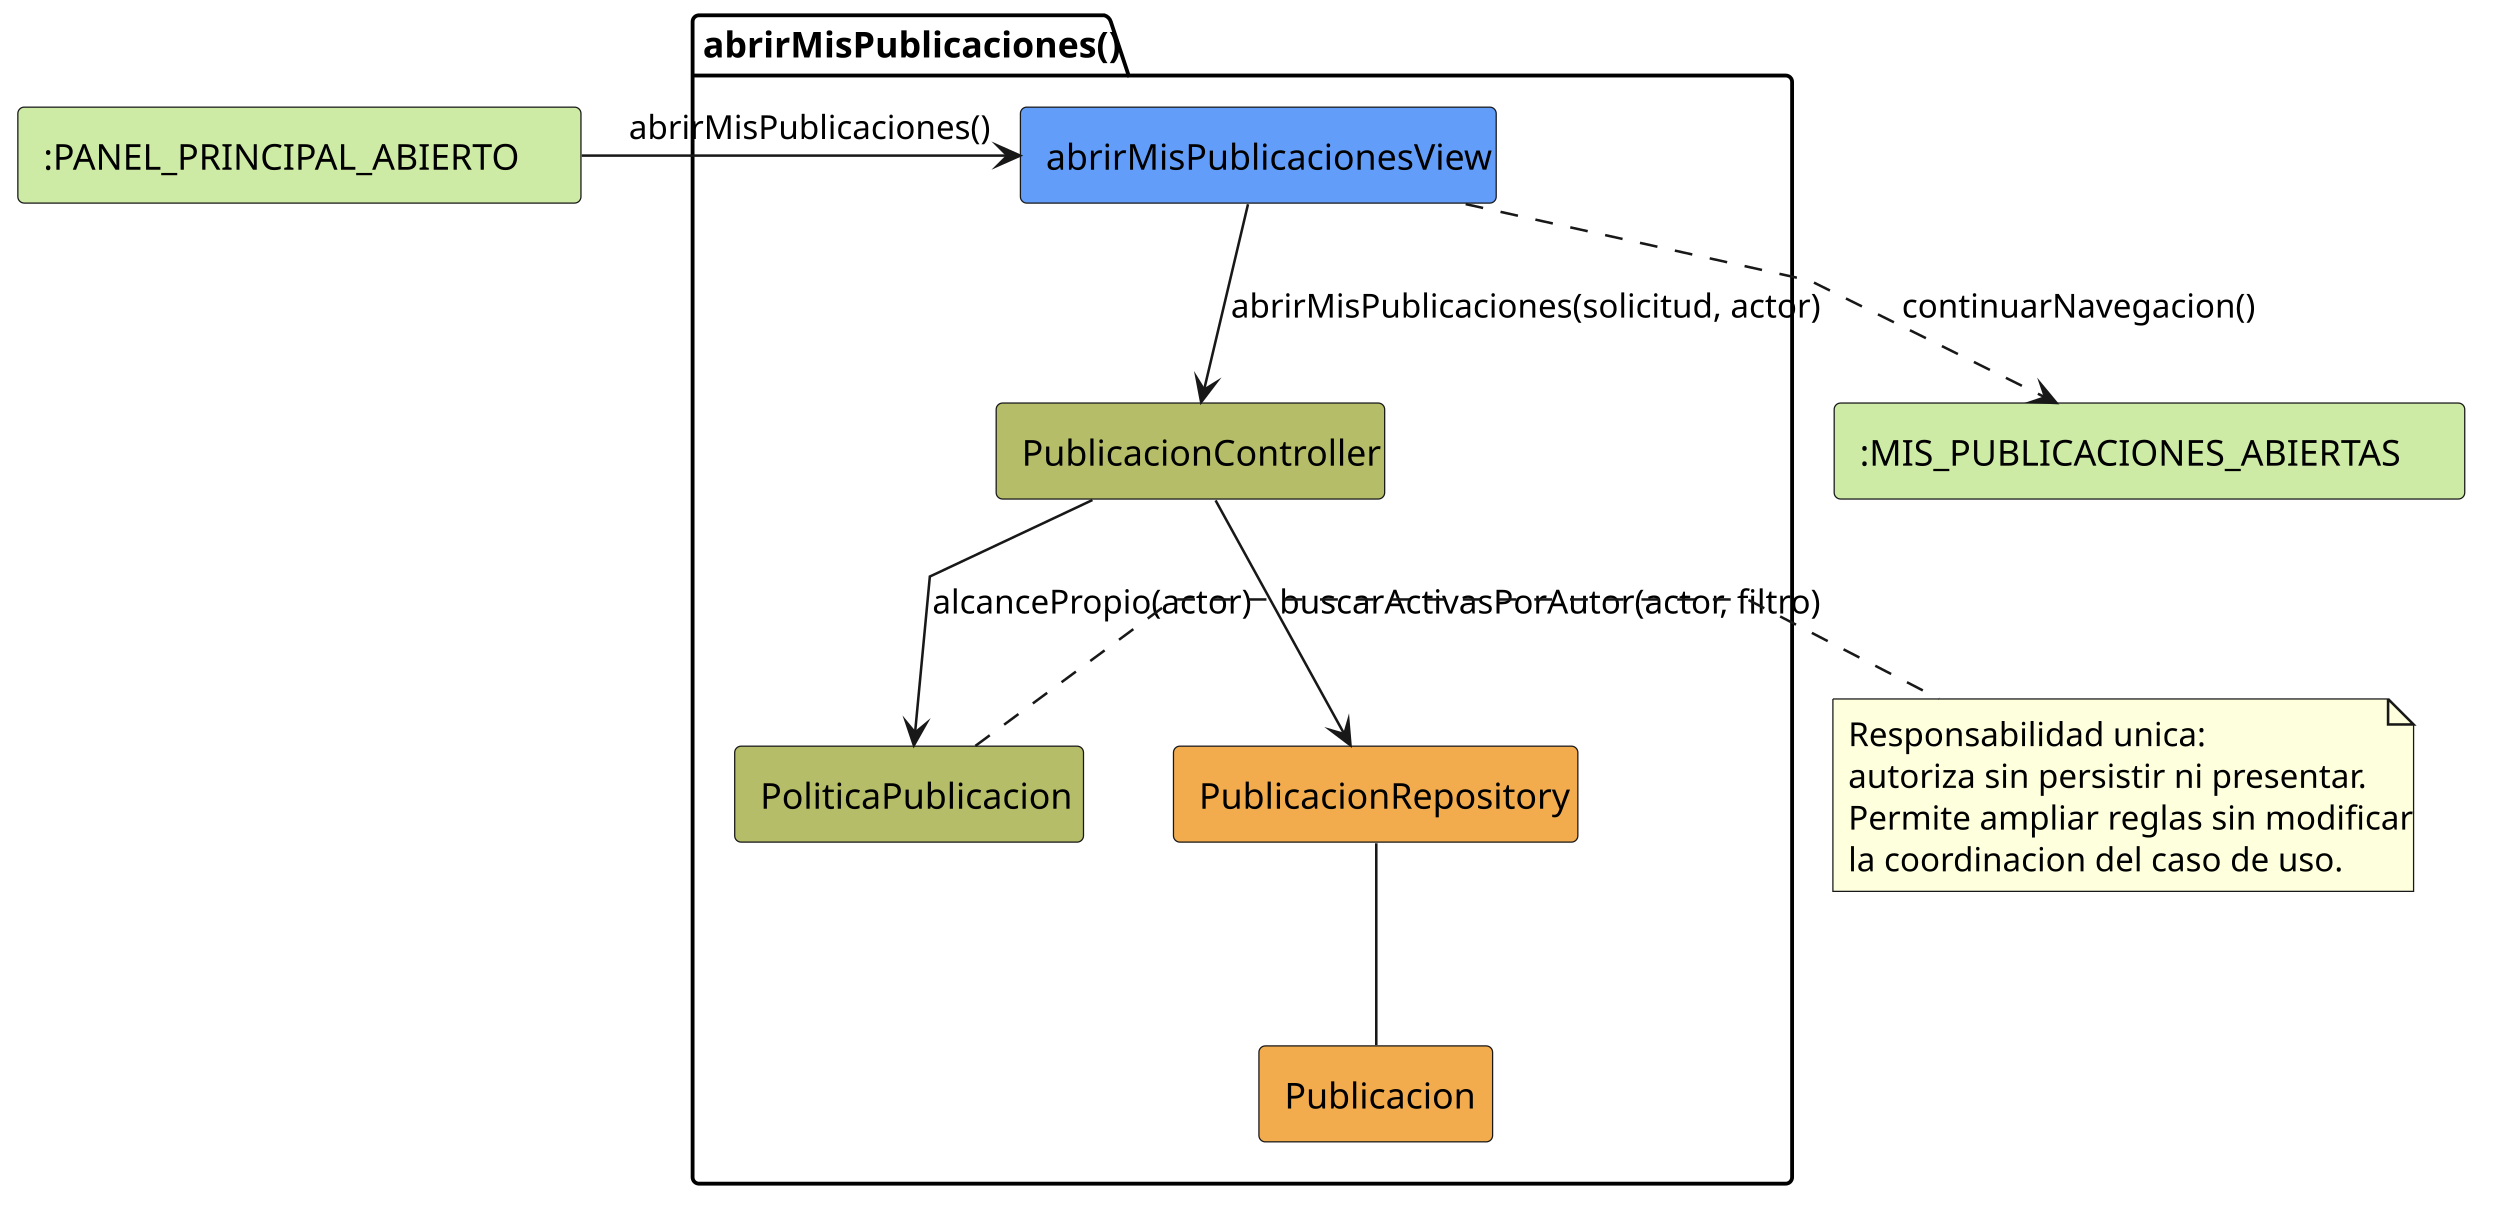
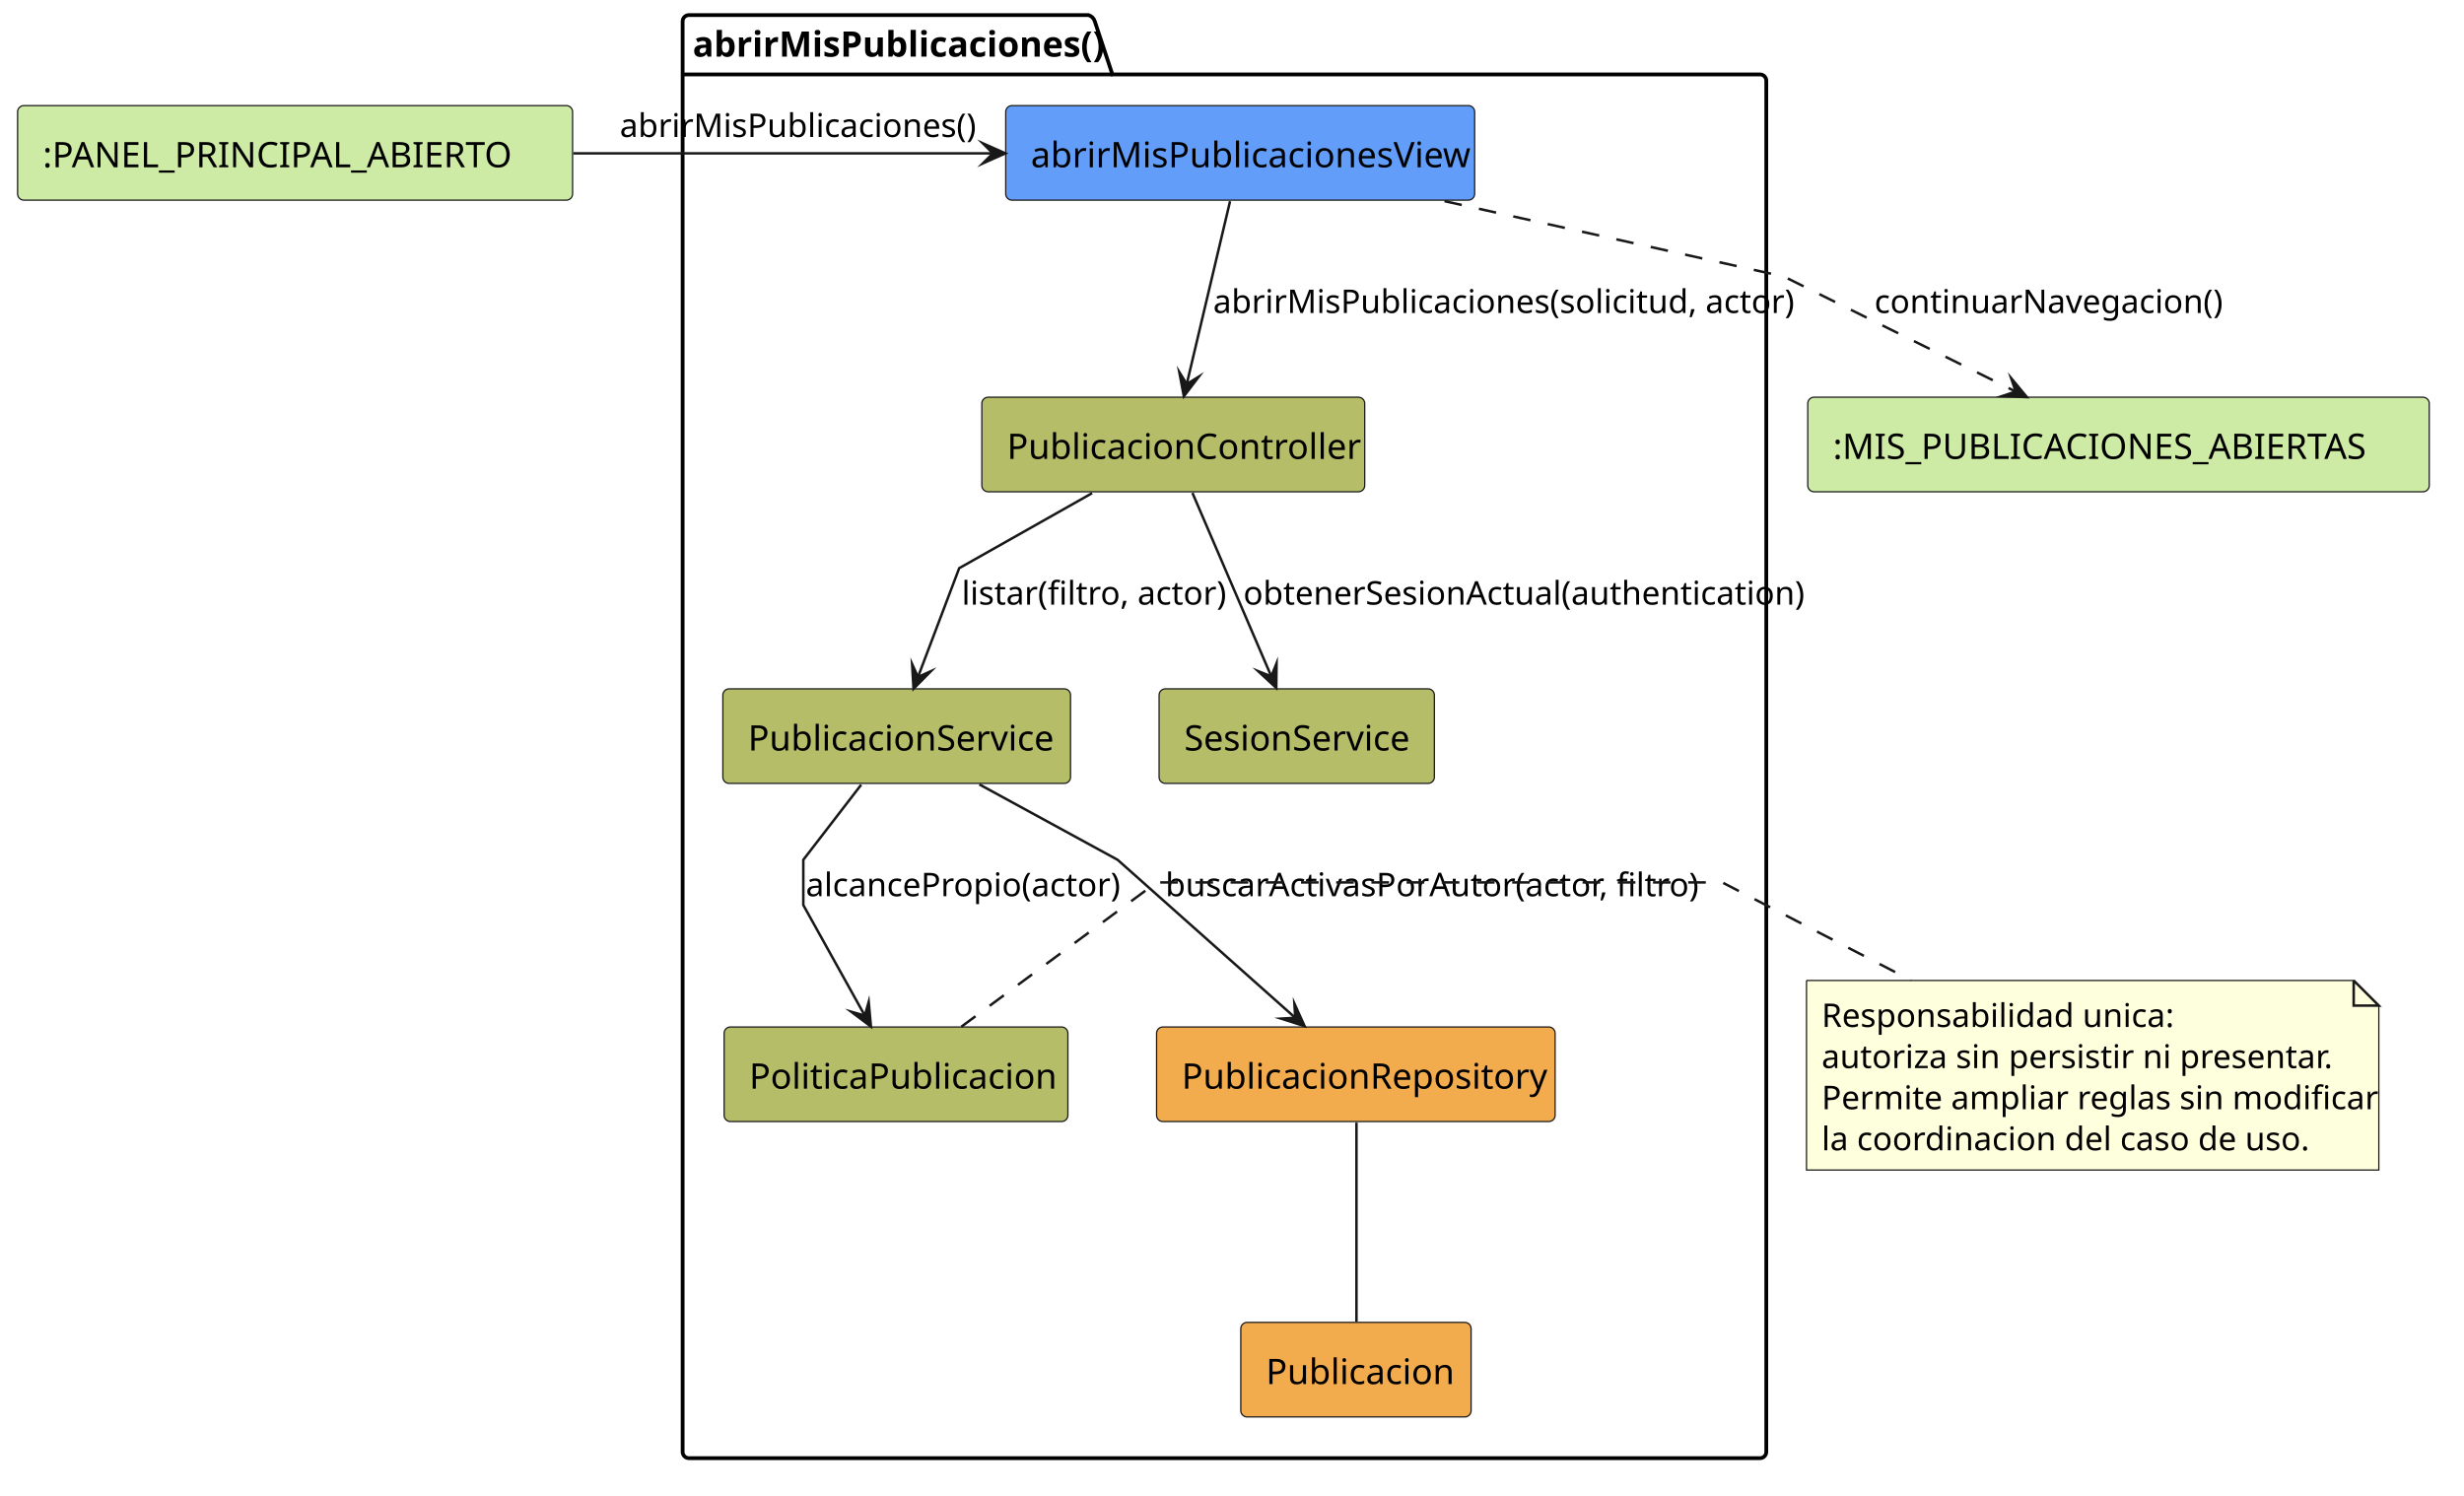
- <svg xmlns="http://www.w3.org/2000/svg" contentStyleType="text/css" data-diagram-type="DESCRIPTION" height="479px" preserveAspectRatio="none" style="width:980px;height:479px;background:#FFFFFF;" version="1.1" viewBox="0 0 980 479" width="980px" zoomAndPan="magnify">
+ <svg xmlns="http://www.w3.org/2000/svg" contentStyleType="text/css" data-diagram-type="DESCRIPTION" height="595px" preserveAspectRatio="none" style="width:980px;height:595px;background:#FFFFFF;" version="1.1" viewBox="0 0 980 595" width="980px" zoomAndPan="magnify">
  <defs />
  <g>
    <g class="cluster" data-qualified-name="abrirMisPublicaciones" data-source-line="4" id="ent0002">
-       <path d="M274,6 L432.931,6 A3.75,3.75 0 0 1 435.431,8.5 L442.431,29.609 L700,29.609 A2.5,2.5 0 0 1 702.5,32.109 L702.5,461.5 A2.5,2.5 0 0 1 700,464 L274,464 A2.5,2.5 0 0 1 271.5,461.5 L271.5,8.5 A2.5,2.5 0 0 1 274,6" fill="none" style="stroke:#000000;stroke-width:1.5;" />
+       <path d="M274,6 L432.931,6 A3.75,3.75 0 0 1 435.431,8.5 L442.431,29.609 L700,29.609 A2.5,2.5 0 0 1 702.5,32.109 L702.5,577.5 A2.5,2.5 0 0 1 700,580 L274,580 A2.5,2.5 0 0 1 271.5,577.5 L271.5,8.5 A2.5,2.5 0 0 1 274,6" fill="none" style="stroke:#000000;stroke-width:1.5;" />
      <line style="stroke:#000000;stroke-width:1.5;" x1="271.5" x2="442.431" y1="29.609" y2="29.609" />
      <text fill="#000000" font-family="sans-serif" font-size="14" font-weight="700" lengthAdjust="spacing" textLength="157.931" x="275.5" y="22.533">abrirMisPublicaciones()</text>
    </g>
    <g class="entity" data-qualified-name="abrirMisPublicaciones.View" data-source-line="5" id="ent0003">
      <rect fill="#629EF9" height="37.609" rx="2.5" ry="2.5" style="stroke:#181818;stroke-width:0.5;" width="186.51" x="400" y="42" />
      <text fill="#000000" font-family="sans-serif" font-size="14" lengthAdjust="spacing" textLength="166.51" x="410" y="66.533">abrirMisPublicacionesView</text>
    </g>
    <g class="entity" data-qualified-name="abrirMisPublicaciones.PublicacionController" data-source-line="6" id="ent0004">
      <rect fill="#B5BD68" height="37.609" rx="2.5" ry="2.5" style="stroke:#181818;stroke-width:0.5;" width="152.289" x="390.5" y="158" />
      <text fill="#000000" font-family="sans-serif" font-size="14" lengthAdjust="spacing" textLength="132.289" x="400.5" y="182.533">PublicacionController</text>
    </g>
-     <g class="entity" data-qualified-name="abrirMisPublicaciones.PoliticaPublicacion" data-source-line="7" id="ent0005">
-       <rect fill="#B5BD68" height="37.609" rx="2.5" ry="2.5" style="stroke:#181818;stroke-width:0.5;" width="136.731" x="288" y="292.5" />
-       <text fill="#000000" font-family="sans-serif" font-size="14" lengthAdjust="spacing" textLength="116.731" x="298" y="317.033">PoliticaPublicacion</text>
+     <g class="entity" data-qualified-name="abrirMisPublicaciones.PublicacionService" data-source-line="7" id="ent0005">
+       <rect fill="#B5BD68" height="37.609" rx="2.5" ry="2.5" style="stroke:#181818;stroke-width:0.5;" width="138.282" x="287.5" y="274" />
+       <text fill="#000000" font-family="sans-serif" font-size="14" lengthAdjust="spacing" textLength="118.282" x="297.5" y="298.533">PublicacionService</text>
    </g>
-     <g class="entity" data-qualified-name="abrirMisPublicaciones.PublicacionRepository" data-source-line="8" id="ent0006">
-       <rect fill="#F2AC4E" height="37.609" rx="2.5" ry="2.5" style="stroke:#181818;stroke-width:0.5;" width="158.517" x="460" y="292.5" />
-       <text fill="#000000" font-family="sans-serif" font-size="14" lengthAdjust="spacing" textLength="138.517" x="470" y="317.033">PublicacionRepository</text>
+     <g class="entity" data-qualified-name="abrirMisPublicaciones.SesionService" data-source-line="8" id="ent0006">
+       <rect fill="#B5BD68" height="37.609" rx="2.5" ry="2.5" style="stroke:#181818;stroke-width:0.5;" width="109.489" x="461" y="274" />
+       <text fill="#000000" font-family="sans-serif" font-size="14" lengthAdjust="spacing" textLength="89.489" x="471" y="298.533">SesionService</text>
    </g>
-     <g class="entity" data-qualified-name="abrirMisPublicaciones.Publicacion" data-source-line="9" id="ent0007">
-       <rect fill="#F2AC4E" height="37.609" rx="2.5" ry="2.5" style="stroke:#181818;stroke-width:0.5;" width="91.6" x="493.5" y="410" />
-       <text fill="#000000" font-family="sans-serif" font-size="14" lengthAdjust="spacing" textLength="71.6" x="503.5" y="434.533">Publicacion</text>
+     <g class="entity" data-qualified-name="abrirMisPublicaciones.PoliticaPublicacion" data-source-line="9" id="ent0007">
+       <rect fill="#B5BD68" height="37.609" rx="2.5" ry="2.5" style="stroke:#181818;stroke-width:0.5;" width="136.731" x="288" y="408.5" />
+       <text fill="#000000" font-family="sans-serif" font-size="14" lengthAdjust="spacing" textLength="116.731" x="298" y="433.033">PoliticaPublicacion</text>
+     </g>
+     <g class="entity" data-qualified-name="abrirMisPublicaciones.PublicacionRepository" data-source-line="10" id="ent0008">
+       <rect fill="#F2AC4E" height="37.609" rx="2.5" ry="2.5" style="stroke:#181818;stroke-width:0.5;" width="158.517" x="460" y="408.5" />
+       <text fill="#000000" font-family="sans-serif" font-size="14" lengthAdjust="spacing" textLength="138.517" x="470" y="433.033">PublicacionRepository</text>
+     </g>
+     <g class="entity" data-qualified-name="abrirMisPublicaciones.Publicacion" data-source-line="11" id="ent0009">
+       <rect fill="#F2AC4E" height="37.609" rx="2.5" ry="2.5" style="stroke:#181818;stroke-width:0.5;" width="91.6" x="493.5" y="526" />
+       <text fill="#000000" font-family="sans-serif" font-size="14" lengthAdjust="spacing" textLength="71.6" x="503.5" y="550.533">Publicacion</text>
    </g>
    <g class="entity" data-qualified-name="EstadoEntrada" data-source-line="3" id="ent0001">
      <rect fill="#CDEBA5" height="37.609" rx="2.5" ry="2.5" style="stroke:#181818;stroke-width:0.5;" width="220.737" x="7" y="42" />
      <text fill="#000000" font-family="sans-serif" font-size="14" lengthAdjust="spacing" textLength="200.737" x="17" y="66.533">:PANEL_PRINCIPAL_ABIERTO</text>
    </g>
-     <g class="entity" data-qualified-name="EstadoSalida" data-source-line="12" id="ent0008">
+     <g class="entity" data-qualified-name="EstadoSalida" data-source-line="14" id="ent0010">
      <rect fill="#CDEBA5" height="37.609" rx="2.5" ry="2.5" style="stroke:#181818;stroke-width:0.5;" width="247.179" x="719" y="158" />
      <text fill="#000000" font-family="sans-serif" font-size="14" lengthAdjust="spacing" textLength="227.179" x="729" y="182.533">:MIS_PUBLICACIONES_ABIERTAS</text>
    </g>
-     <g class="entity" data-qualified-name="GMN15" data-source-line="24" id="ent0016">
-       <path d="M718.5,274 L718.5,349.406 L946.123,349.406 L946.123,284 L936.123,274 L718.5,274" fill="#FEFFDD" style="stroke:#181818;stroke-width:0.5;" />
-       <path d="M936.123,274 L936.123,284 L946.123,284 L936.123,274" fill="#FEFFDD" style="stroke:#181818;stroke-width:1;" />
-       <text fill="#000000" font-family="sans-serif" font-size="13" lengthAdjust="spacing" textLength="134.424" x="724.5" y="292.495">Responsabilidad unica:</text>
-       <text fill="#000000" font-family="sans-serif" font-size="13" lengthAdjust="spacing" textLength="191.471" x="724.5" y="308.847">autoriza sin persistir ni presentar.</text>
-       <text fill="#000000" font-family="sans-serif" font-size="13" lengthAdjust="spacing" textLength="206.623" x="724.5" y="325.198">Permite ampliar reglas sin modificar</text>
-       <text fill="#000000" font-family="sans-serif" font-size="13" lengthAdjust="spacing" textLength="185.732" x="724.5" y="341.55">la coordinacion del caso de uso.</text>
+     <g class="entity" data-qualified-name="GMN19" data-source-line="27" id="ent0020">
+       <path d="M718.5,390 L718.5,465.406 L946.123,465.406 L946.123,400 L936.123,390 L718.5,390" fill="#FEFFDD" style="stroke:#181818;stroke-width:0.5;" />
+       <path d="M936.123,390 L936.123,400 L946.123,400 L936.123,390" fill="#FEFFDD" style="stroke:#181818;stroke-width:1;" />
+       <text fill="#000000" font-family="sans-serif" font-size="13" lengthAdjust="spacing" textLength="134.424" x="724.5" y="408.495">Responsabilidad unica:</text>
+       <text fill="#000000" font-family="sans-serif" font-size="13" lengthAdjust="spacing" textLength="191.471" x="724.5" y="424.847">autoriza sin persistir ni presentar.</text>
+       <text fill="#000000" font-family="sans-serif" font-size="13" lengthAdjust="spacing" textLength="206.623" x="724.5" y="441.198">Permite ampliar reglas sin modificar</text>
+       <text fill="#000000" font-family="sans-serif" font-size="13" lengthAdjust="spacing" textLength="185.732" x="724.5" y="457.55">la coordinacion del caso de uso.</text>
    </g>
-     <g class="link" data-entity-1="ent0001" data-entity-2="ent0003" data-link-type="dependency" data-source-line="14" id="lnk9">
+     <g class="link" data-entity-1="ent0001" data-entity-2="ent0003" data-link-type="dependency" data-source-line="16" id="lnk11">
      <path d="M228.03,61 C282.62,61 342.79,61 394.89,61" fill="none" id="EstadoEntrada-to-View" style="stroke:#181818;stroke-width:1;" />
      <polygon fill="#181818" points="399.89,61,390.89,57,394.89,61,390.89,65,399.89,61" style="stroke:#181818;stroke-width:1;stroke-linejoin:miter;stroke-miterlimit:10;" />
      <text fill="#000000" font-family="sans-serif" font-size="13" lengthAdjust="spacing" textLength="135.097" x="246.5" y="54.495">abrirMisPublicaciones()</text>
    </g>
-     <g class="link" data-entity-1="ent0003" data-entity-2="ent0004" data-link-type="dependency" data-source-line="15" id="lnk10">
+     <g class="link" data-entity-1="ent0003" data-entity-2="ent0004" data-link-type="dependency" data-source-line="17" id="lnk12">
      <path d="M489.22,80.06 C484.2,101.28 477.051,131.434 472.001,152.774" fill="none" id="View-to-PublicacionController" style="stroke:#181818;stroke-width:1;" />
      <polygon fill="#181818" points="470.85,157.64,476.815,149.803,472.001,152.774,469.03,147.961,470.85,157.64" style="stroke:#181818;stroke-width:1;stroke-linejoin:miter;stroke-miterlimit:10;" />
      <text fill="#000000" font-family="sans-serif" font-size="13" lengthAdjust="spacing" textLength="218.188" x="482.5" y="124.495">abrirMisPublicaciones(solicitud, actor)</text>
    </g>
-     <g class="link" data-entity-1="ent0004" data-entity-2="ent0005" data-link-type="dependency" data-source-line="17" id="lnk11">
-       <path d="M428.23,196.01 C399.29,209.63 364.5,226 364.5,226 C364.5,226 361.061,262.332 358.711,287.182" fill="none" id="PublicacionController-to-PoliticaPublicacion" style="stroke:#181818;stroke-width:1;" />
-       <polygon fill="#181818" points="358.24,292.16,363.07,283.577,358.711,287.182,355.105,282.823,358.24,292.16" style="stroke:#181818;stroke-width:1;stroke-linejoin:miter;stroke-miterlimit:10;" />
-       <text fill="#000000" font-family="sans-serif" font-size="13" lengthAdjust="spacing" textLength="119.945" x="365.5" y="240.495">alcancePropio(actor)</text>
+     <g class="link" data-entity-1="ent0004" data-entity-2="ent0005" data-link-type="dependency" data-source-line="18" id="lnk13">
+       <path d="M434.37,196.15 C410.29,209.74 381.5,226 381.5,226 C381.5,226 372.5,249.744 365.1,269.294" fill="none" id="PublicacionController-to-PublicacionService" style="stroke:#181818;stroke-width:1;" />
+       <polygon fill="#181818" points="363.33,273.97,370.257,266.969,365.1,269.294,362.775,264.137,363.33,273.97" style="stroke:#181818;stroke-width:1;stroke-linejoin:miter;stroke-miterlimit:10;" />
+       <text fill="#000000" font-family="sans-serif" font-size="13" lengthAdjust="spacing" textLength="96.789" x="382.5" y="240.495">listar(filtro, actor)</text>
    </g>
-     <g class="link" data-entity-1="ent0004" data-entity-2="ent0006" data-link-type="dependency" data-source-line="18" id="lnk12">
-       <path d="M476.5,196.15 C490.4,221.38 513.017,262.431 526.977,287.771" fill="none" id="PublicacionController-to-PublicacionRepository" style="stroke:#181818;stroke-width:1;" />
-       <polygon fill="#181818" points="529.39,292.15,528.551,282.337,526.977,287.771,521.544,286.197,529.39,292.15" style="stroke:#181818;stroke-width:1;stroke-linejoin:miter;stroke-miterlimit:10;" />
-       <text fill="#000000" font-family="sans-serif" font-size="13" lengthAdjust="spacing" textLength="201.564" x="501.5" y="240.495">buscarActivasPorAutor(actor, filtro)</text>
+     <g class="link" data-entity-1="ent0004" data-entity-2="ent0006" data-link-type="dependency" data-source-line="19" id="lnk14">
+       <path d="M474.26,196.06 C483.39,217.28 496.454,247.707 505.634,269.047" fill="none" id="PublicacionController-to-SesionService" style="stroke:#181818;stroke-width:1;" />
+       <polygon fill="#181818" points="507.61,273.64,507.728,263.792,505.634,269.047,500.379,266.953,507.61,273.64" style="stroke:#181818;stroke-width:1;stroke-linejoin:miter;stroke-miterlimit:10;" />
+       <text fill="#000000" font-family="sans-serif" font-size="13" lengthAdjust="spacing" textLength="209.581" x="494.5" y="240.495">obtenerSesionActual(authentication)</text>
    </g>
-     <g class="link" data-entity-1="ent0006" data-entity-2="ent0007" data-link-type="association" data-source-line="19" id="lnk13">
-       <path d="M539.5,330.55 C539.5,352.12 539.5,388.02 539.5,409.7" fill="none" id="PublicacionRepository-Publicacion" style="stroke:#181818;stroke-width:1;" />
+     <g class="link" data-entity-1="ent0005" data-entity-2="ent0007" data-link-type="dependency" data-source-line="20" id="lnk15">
+       <path d="M342.51,312.15 C332.03,325.74 319.5,342 319.5,342 C319.5,342 319.5,360 319.5,360 C319.5,360 332.998,384.271 343.958,403.961" fill="none" id="PublicacionService-to-PoliticaPublicacion" style="stroke:#181818;stroke-width:1;" />
+       <polygon fill="#181818" points="346.39,408.33,345.508,398.521,343.958,403.961,338.518,402.412,346.39,408.33" style="stroke:#181818;stroke-width:1;stroke-linejoin:miter;stroke-miterlimit:10;" />
+       <text fill="#000000" font-family="sans-serif" font-size="13" lengthAdjust="spacing" textLength="119.945" x="320.5" y="356.495">alcancePropio(actor)</text>
    </g>
-     <g class="link" data-entity-1="ent0003" data-entity-2="ent0008" data-link-type="dependency" data-source-line="21" id="lnk14">
+     <g class="link" data-entity-1="ent0005" data-entity-2="ent0008" data-link-type="dependency" data-source-line="21" id="lnk16">
+       <path d="M389.52,312.01 C414.49,325.63 444.5,342 444.5,342 C444.5,342 487.214,379.987 515.154,404.837" fill="none" id="PublicacionService-to-PublicacionRepository" style="stroke:#181818;stroke-width:1;" />
+       <polygon fill="#181818" points="518.89,408.16,514.823,399.19,515.154,404.837,509.507,405.168,518.89,408.16" style="stroke:#181818;stroke-width:1;stroke-linejoin:miter;stroke-miterlimit:10;" />
+       <text fill="#000000" font-family="sans-serif" font-size="13" lengthAdjust="spacing" textLength="201.564" x="463.5" y="356.495">buscarActivasPorAutor(actor, filtro)</text>
+     </g>
+     <g class="link" data-entity-1="ent0008" data-entity-2="ent0009" data-link-type="association" data-source-line="22" id="lnk17">
+       <path d="M539.5,446.55 C539.5,468.12 539.5,504.02 539.5,525.7" fill="none" id="PublicacionRepository-Publicacion" style="stroke:#181818;stroke-width:1;" />
+     </g>
+     <g class="link" data-entity-1="ent0003" data-entity-2="ent0010" data-link-type="dependency" data-source-line="24" id="lnk18">
      <path d="M574.54,80.01 C635.84,93.63 709.5,110 709.5,110 C709.5,110 762.302,136.197 801.682,155.747" fill="none" id="View-to-EstadoSalida" style="stroke:#181818;stroke-width:1;stroke-dasharray:7,7;" />
      <polygon fill="#181818" points="806.16,157.97,799.877,150.385,801.682,155.747,796.32,157.551,806.16,157.97" style="stroke:#181818;stroke-width:1;stroke-linejoin:miter;stroke-miterlimit:10;" />
      <text fill="#000000" font-family="sans-serif" font-size="13" lengthAdjust="spacing" textLength="130.793" x="745.5" y="124.495">continuarNavegacion()</text>
    </g>
-     <g class="link" data-entity-1="ent0005" data-entity-2="ent0016" data-link-type="association" data-source-line="24" id="lnk17">
-       <path d="M382.35,292.39 C413.01,269.73 460,235 460,235 C460,235 685,235 685,235 C685,235 722.74,254.58 760.05,273.92" fill="none" id="PoliticaPublicacion-GMN15" style="stroke:#181818;stroke-width:1;stroke-dasharray:7,7;" />
+     <g class="link" data-entity-1="ent0007" data-entity-2="ent0020" data-link-type="association" data-source-line="27" id="lnk21">
+       <path d="M382.35,408.39 C413.01,385.73 460,351 460,351 C460,351 685,351 685,351 C685,351 722.74,370.58 760.05,389.92" fill="none" id="PoliticaPublicacion-GMN19" style="stroke:#181818;stroke-width:1;stroke-dasharray:7,7;" />
    </g>
  </g>
</svg>
